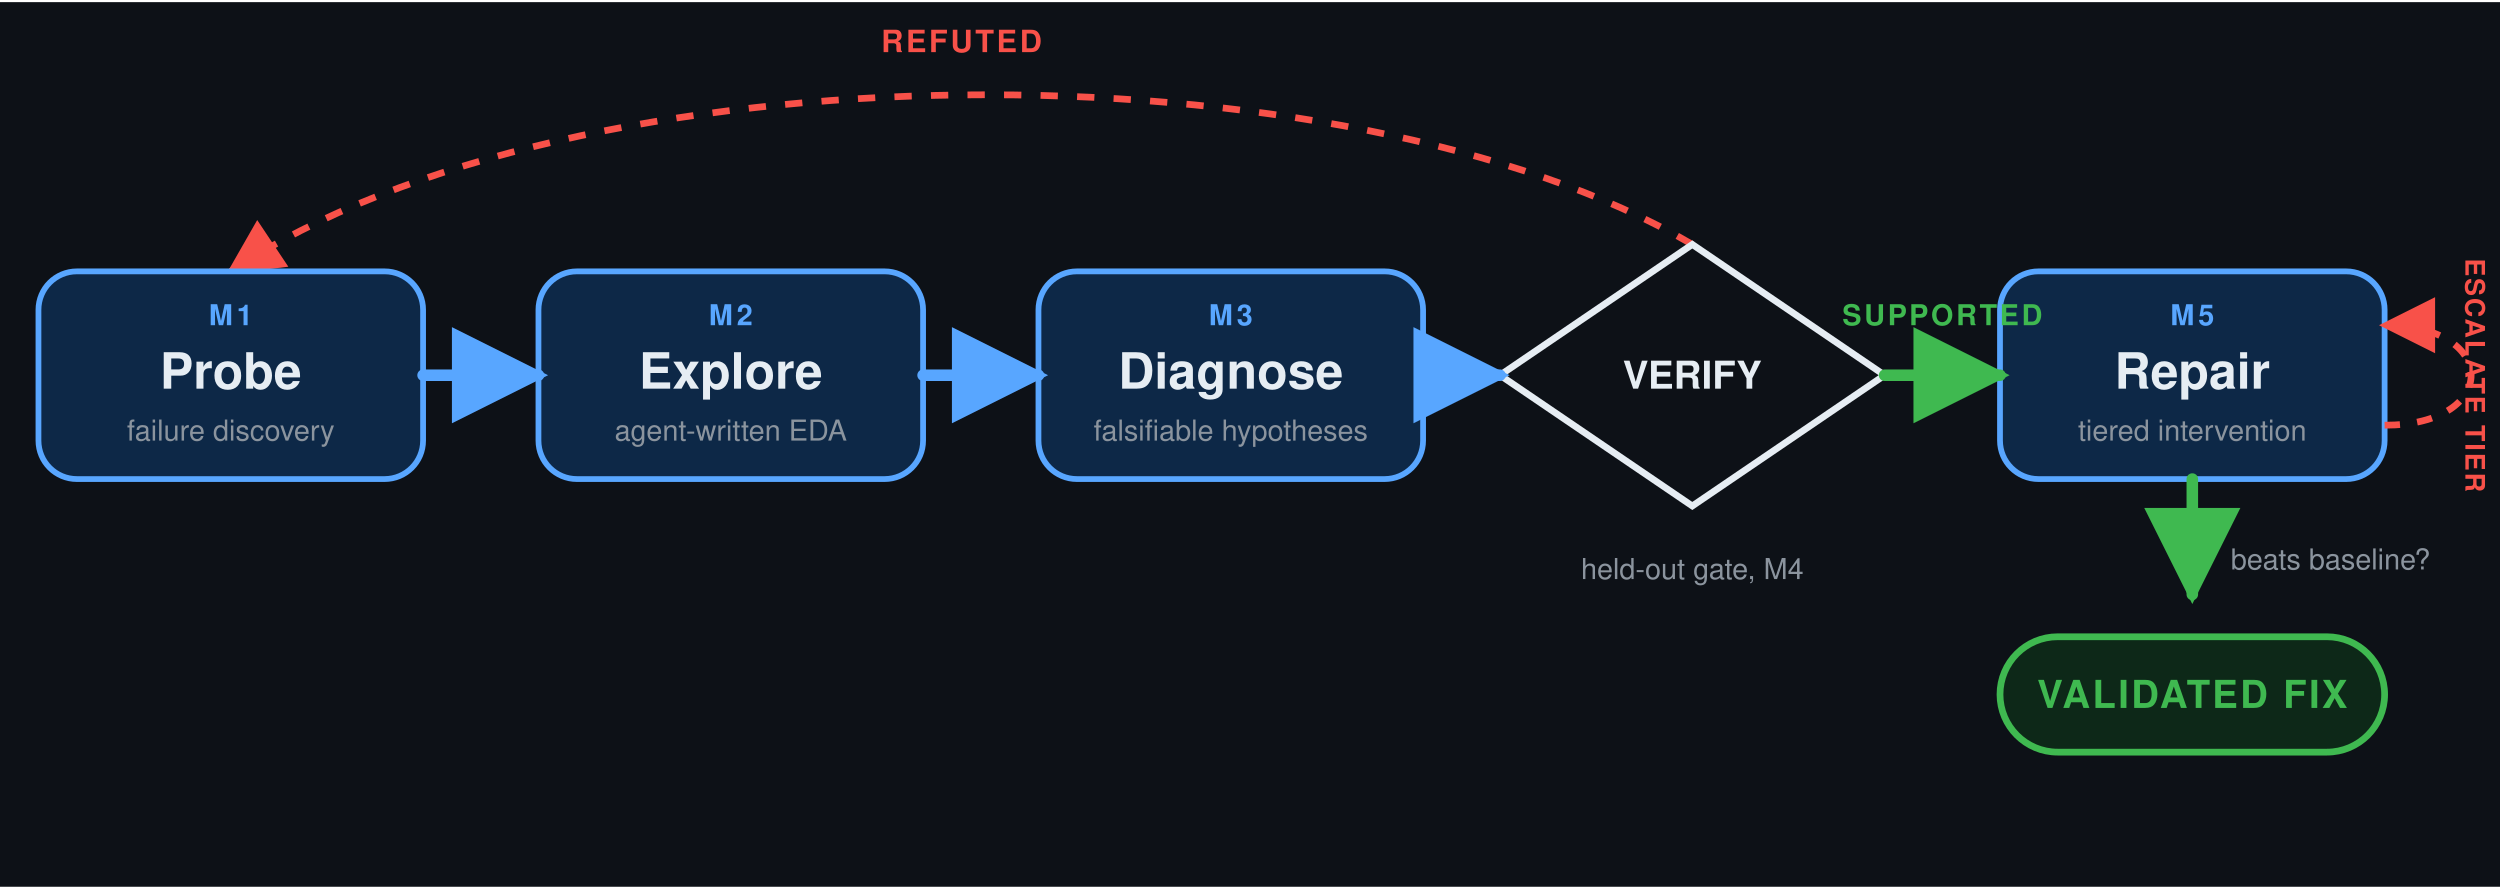
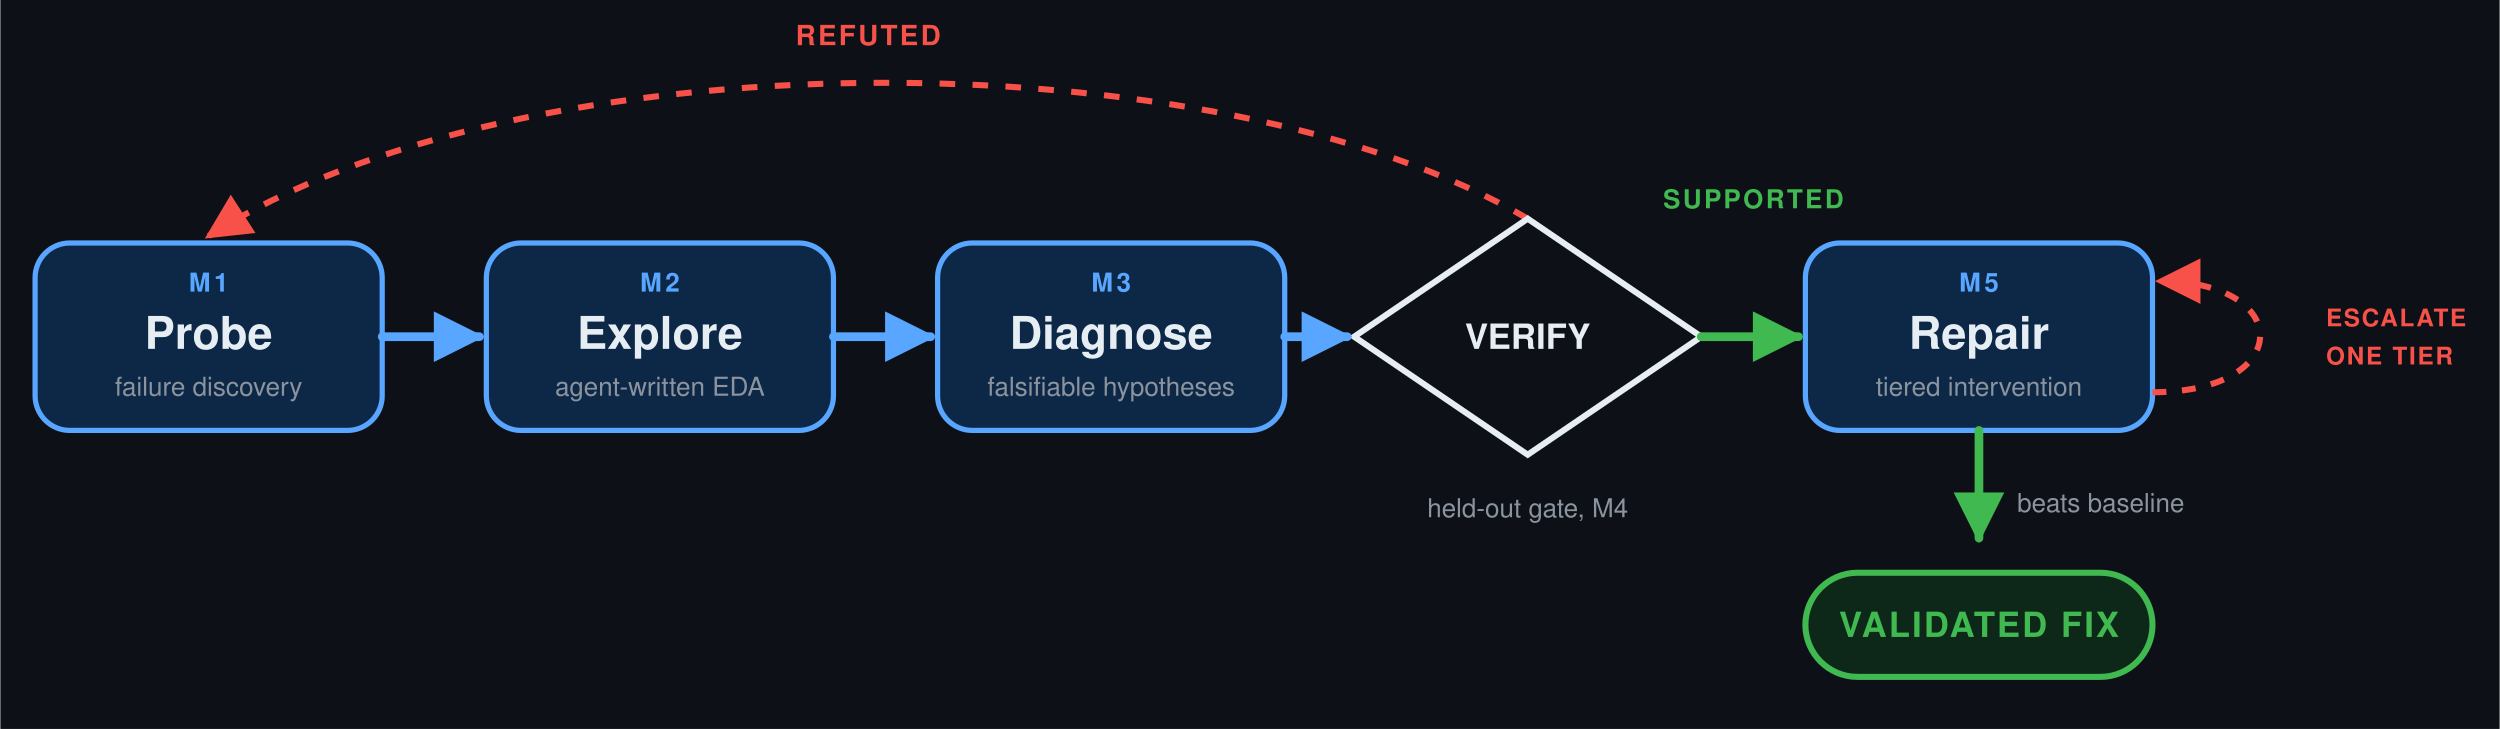
- <svg xmlns="http://www.w3.org/2000/svg" width="180mm" height="64mm" viewBox="0 0 1300 460" role="img" aria-labelledby="title desc">
+ <svg xmlns="http://www.w3.org/2000/svg" width="190mm" height="55.4mm" viewBox="0 0 1440 420" role="img" aria-labelledby="title desc">
  <defs>
-     <marker id="ldd-arrow-blue" viewBox="0 0 12 12" refX="10" refY="6" markerWidth="10" markerHeight="10" orient="auto">
+     <marker id="ldd-arrow-blue" viewBox="0 0 12 12" refX="10" refY="6" markerWidth="7" markerHeight="7" orient="auto">
      <path d="M1 1l10 5-10 5z" fill="#58a6ff" />
    </marker>
-     <marker id="ldd-arrow-green" viewBox="0 0 12 12" refX="10" refY="6" markerWidth="10" markerHeight="10" orient="auto">
+     <marker id="ldd-arrow-green" viewBox="0 0 12 12" refX="10" refY="6" markerWidth="7" markerHeight="7" orient="auto">
      <path d="M1 1l10 5-10 5z" fill="#3fb950" />
    </marker>
-     <marker id="ldd-arrow-red" viewBox="0 0 12 12" refX="10" refY="6" markerWidth="10" markerHeight="10" orient="auto">
+     <marker id="ldd-arrow-red" viewBox="0 0 12 12" refX="10" refY="6" markerWidth="9" markerHeight="9" orient="auto">
      <path d="M1 1l10 5-10 5z" fill="#f85149" />
    </marker>
  </defs>
-   <rect width="1300" height="460" fill="#0d1117" />
-   <path d="M880 126C700 20 300 20 120 140" fill="none" stroke="#f85149" stroke-width="3.5" stroke-dasharray="9 10" marker-end="url(#ldd-arrow-red)" />
+   <rect width="1440" height="420" fill="#0d1117" />
+   <path d="M880 126C700 20 300 20 120 136" fill="none" stroke="#f85149" stroke-width="3.5" stroke-dasharray="9 10" marker-end="url(#ldd-arrow-red)" />
  <text font-family="IBM Plex Sans, Plex Sans, -apple-system, Helvetica, Arial, sans-serif" font-size="16" font-weight="700" letter-spacing="1.4" fill="#f85149" x="500" y="26" text-anchor="middle">REFUTED</text>
  <g font-family="IBM Plex Sans, Plex Sans, -apple-system, Helvetica, Arial, sans-serif" text-anchor="middle">
    <rect x="20" y="140" width="200" height="108" rx="20" fill="#0d2847" stroke="#58a6ff" stroke-width="3" />
    <text x="120" y="168" font-size="15" font-weight="700" letter-spacing="2" fill="#58a6ff">M1</text>
    <text x="120" y="201" font-size="26" font-weight="700" fill="#e6edf3">Probe</text>
    <text x="120" y="228" font-size="15" fill="#8b949e">failure discovery</text>
    <rect x="280" y="140" width="200" height="108" rx="20" fill="#0d2847" stroke="#58a6ff" stroke-width="3" />
    <text x="380" y="168" font-size="15" font-weight="700" letter-spacing="2" fill="#58a6ff">M2</text>
    <text x="380" y="201" font-size="26" font-weight="700" fill="#e6edf3">Explore</text>
    <text x="380" y="228" font-size="15" fill="#8b949e">agent-written EDA</text>
    <rect x="540" y="140" width="200" height="108" rx="20" fill="#0d2847" stroke="#58a6ff" stroke-width="3" />
    <text x="640" y="168" font-size="15" font-weight="700" letter-spacing="2" fill="#58a6ff">M3</text>
    <text x="640" y="201" font-size="26" font-weight="700" fill="#e6edf3">Diagnose</text>
    <text x="640" y="228" font-size="15" fill="#8b949e">falsifiable hypotheses</text>
    <rect x="1040" y="140" width="200" height="108" rx="20" fill="#0d2847" stroke="#58a6ff" stroke-width="3" />
    <text x="1140" y="168" font-size="15" font-weight="700" letter-spacing="2" fill="#58a6ff">M5</text>
    <text x="1140" y="201" font-size="26" font-weight="700" fill="#e6edf3">Repair</text>
    <text x="1140" y="228" font-size="15" fill="#8b949e">tiered intervention</text>
  </g>
  <path d="M780 194L880 126L980 194L880 262Z" fill="#0d1117" stroke="#e6edf3" stroke-width="3.5" />
  <text font-family="IBM Plex Sans, Plex Sans, -apple-system, Helvetica, Arial, sans-serif" font-size="20" font-weight="700" fill="#e6edf3" x="880" y="201" text-anchor="middle">VERIFY</text>
-   <text font-family="IBM Plex Sans, Plex Sans, -apple-system, Helvetica, Arial, sans-serif" font-size="15" font-weight="400" fill="#8b949e" x="880" y="300" text-anchor="middle">held-out gate, M4</text>
-   <path d="M220 194h60" fill="none" stroke="#58a6ff" stroke-width="6" stroke-linecap="round" marker-end="url(#ldd-arrow-blue)" />
-   <path d="M480 194h60" fill="none" stroke="#58a6ff" stroke-width="6" stroke-linecap="round" marker-end="url(#ldd-arrow-blue)" />
-   <path d="M740 194h40" fill="none" stroke="#58a6ff" stroke-width="6" stroke-linecap="round" marker-end="url(#ldd-arrow-blue)" />
-   <path d="M980 194h60" fill="none" stroke="#3fb950" stroke-width="6" stroke-linecap="round" marker-end="url(#ldd-arrow-green)" />
-   <text font-family="IBM Plex Sans, Plex Sans, -apple-system, Helvetica, Arial, sans-serif" font-size="15" font-weight="700" letter-spacing="1.4" fill="#3fb950" x="1010" y="168" text-anchor="middle">SUPPORTED</text>
-   <path d="M1140 248v60" fill="none" stroke="#3fb950" stroke-width="6" stroke-linecap="round" marker-end="url(#ldd-arrow-green)" />
-   <text font-family="IBM Plex Sans, Plex Sans, -apple-system, Helvetica, Arial, sans-serif" font-size="15" fill="#8b949e" x="1160" y="295" text-anchor="start">beats baseline?</text>
+   <text font-family="IBM Plex Sans, Plex Sans, -apple-system, Helvetica, Arial, sans-serif" font-size="15" font-weight="400" fill="#8b949e" x="880" y="298" text-anchor="middle">held-out gate, M4</text>
+   <path d="M220 194h56" fill="none" stroke="#58a6ff" stroke-width="5" stroke-linecap="round" marker-end="url(#ldd-arrow-blue)" />
+   <path d="M480 194h56" fill="none" stroke="#58a6ff" stroke-width="5" stroke-linecap="round" marker-end="url(#ldd-arrow-blue)" />
+   <path d="M740 194h36" fill="none" stroke="#58a6ff" stroke-width="5" stroke-linecap="round" marker-end="url(#ldd-arrow-blue)" />
+   <path d="M980 194h56" fill="none" stroke="#3fb950" stroke-width="5" stroke-linecap="round" marker-end="url(#ldd-arrow-green)" />
+   <text font-family="IBM Plex Sans, Plex Sans, -apple-system, Helvetica, Arial, sans-serif" font-size="15" font-weight="700" letter-spacing="1.4" fill="#3fb950" x="1010" y="120" text-anchor="middle">SUPPORTED</text>
+   <path d="M1140 248v62" fill="none" stroke="#3fb950" stroke-width="5" stroke-linecap="round" marker-end="url(#ldd-arrow-green)" />
+   <text font-family="IBM Plex Sans, Plex Sans, -apple-system, Helvetica, Arial, sans-serif" font-size="15" fill="#8b949e" x="1162" y="295" text-anchor="start">beats baseline</text>
  <rect x="1040" y="330" width="200" height="60" rx="30" fill="#0d2818" stroke="#3fb950" stroke-width="3.5" />
  <text font-family="IBM Plex Sans, Plex Sans, -apple-system, Helvetica, Arial, sans-serif" font-size="20" font-weight="700" letter-spacing="1.2" fill="#3fb950" x="1140" y="367" text-anchor="middle">VALIDATED FIX</text>
-   <path d="M1240 220C1300 220 1300 168 1240 168" fill="none" stroke="#f85149" stroke-width="3.5" stroke-dasharray="8 9" marker-end="url(#ldd-arrow-red)" />
-   <text transform="rotate(90 1282 194)" font-family="IBM Plex Sans, Plex Sans, -apple-system, Helvetica, Arial, sans-serif" font-size="14" font-weight="700" letter-spacing="1" fill="#f85149" x="1282" y="194" text-anchor="middle">ESCALATE TIER</text>
+   <path d="M1240 226C1322 226 1322 162 1244 162" fill="none" stroke="#f85149" stroke-width="3.5" stroke-dasharray="8 9" marker-end="url(#ldd-arrow-red)" />
+   <g font-family="IBM Plex Sans, Plex Sans, -apple-system, Helvetica, Arial, sans-serif" font-size="14" font-weight="700" letter-spacing="1" fill="#f85149" text-anchor="start">
+     <text x="1340" y="188">ESCALATE</text>
+     <text x="1340" y="210">ONE TIER</text>
+   </g>
</svg>
